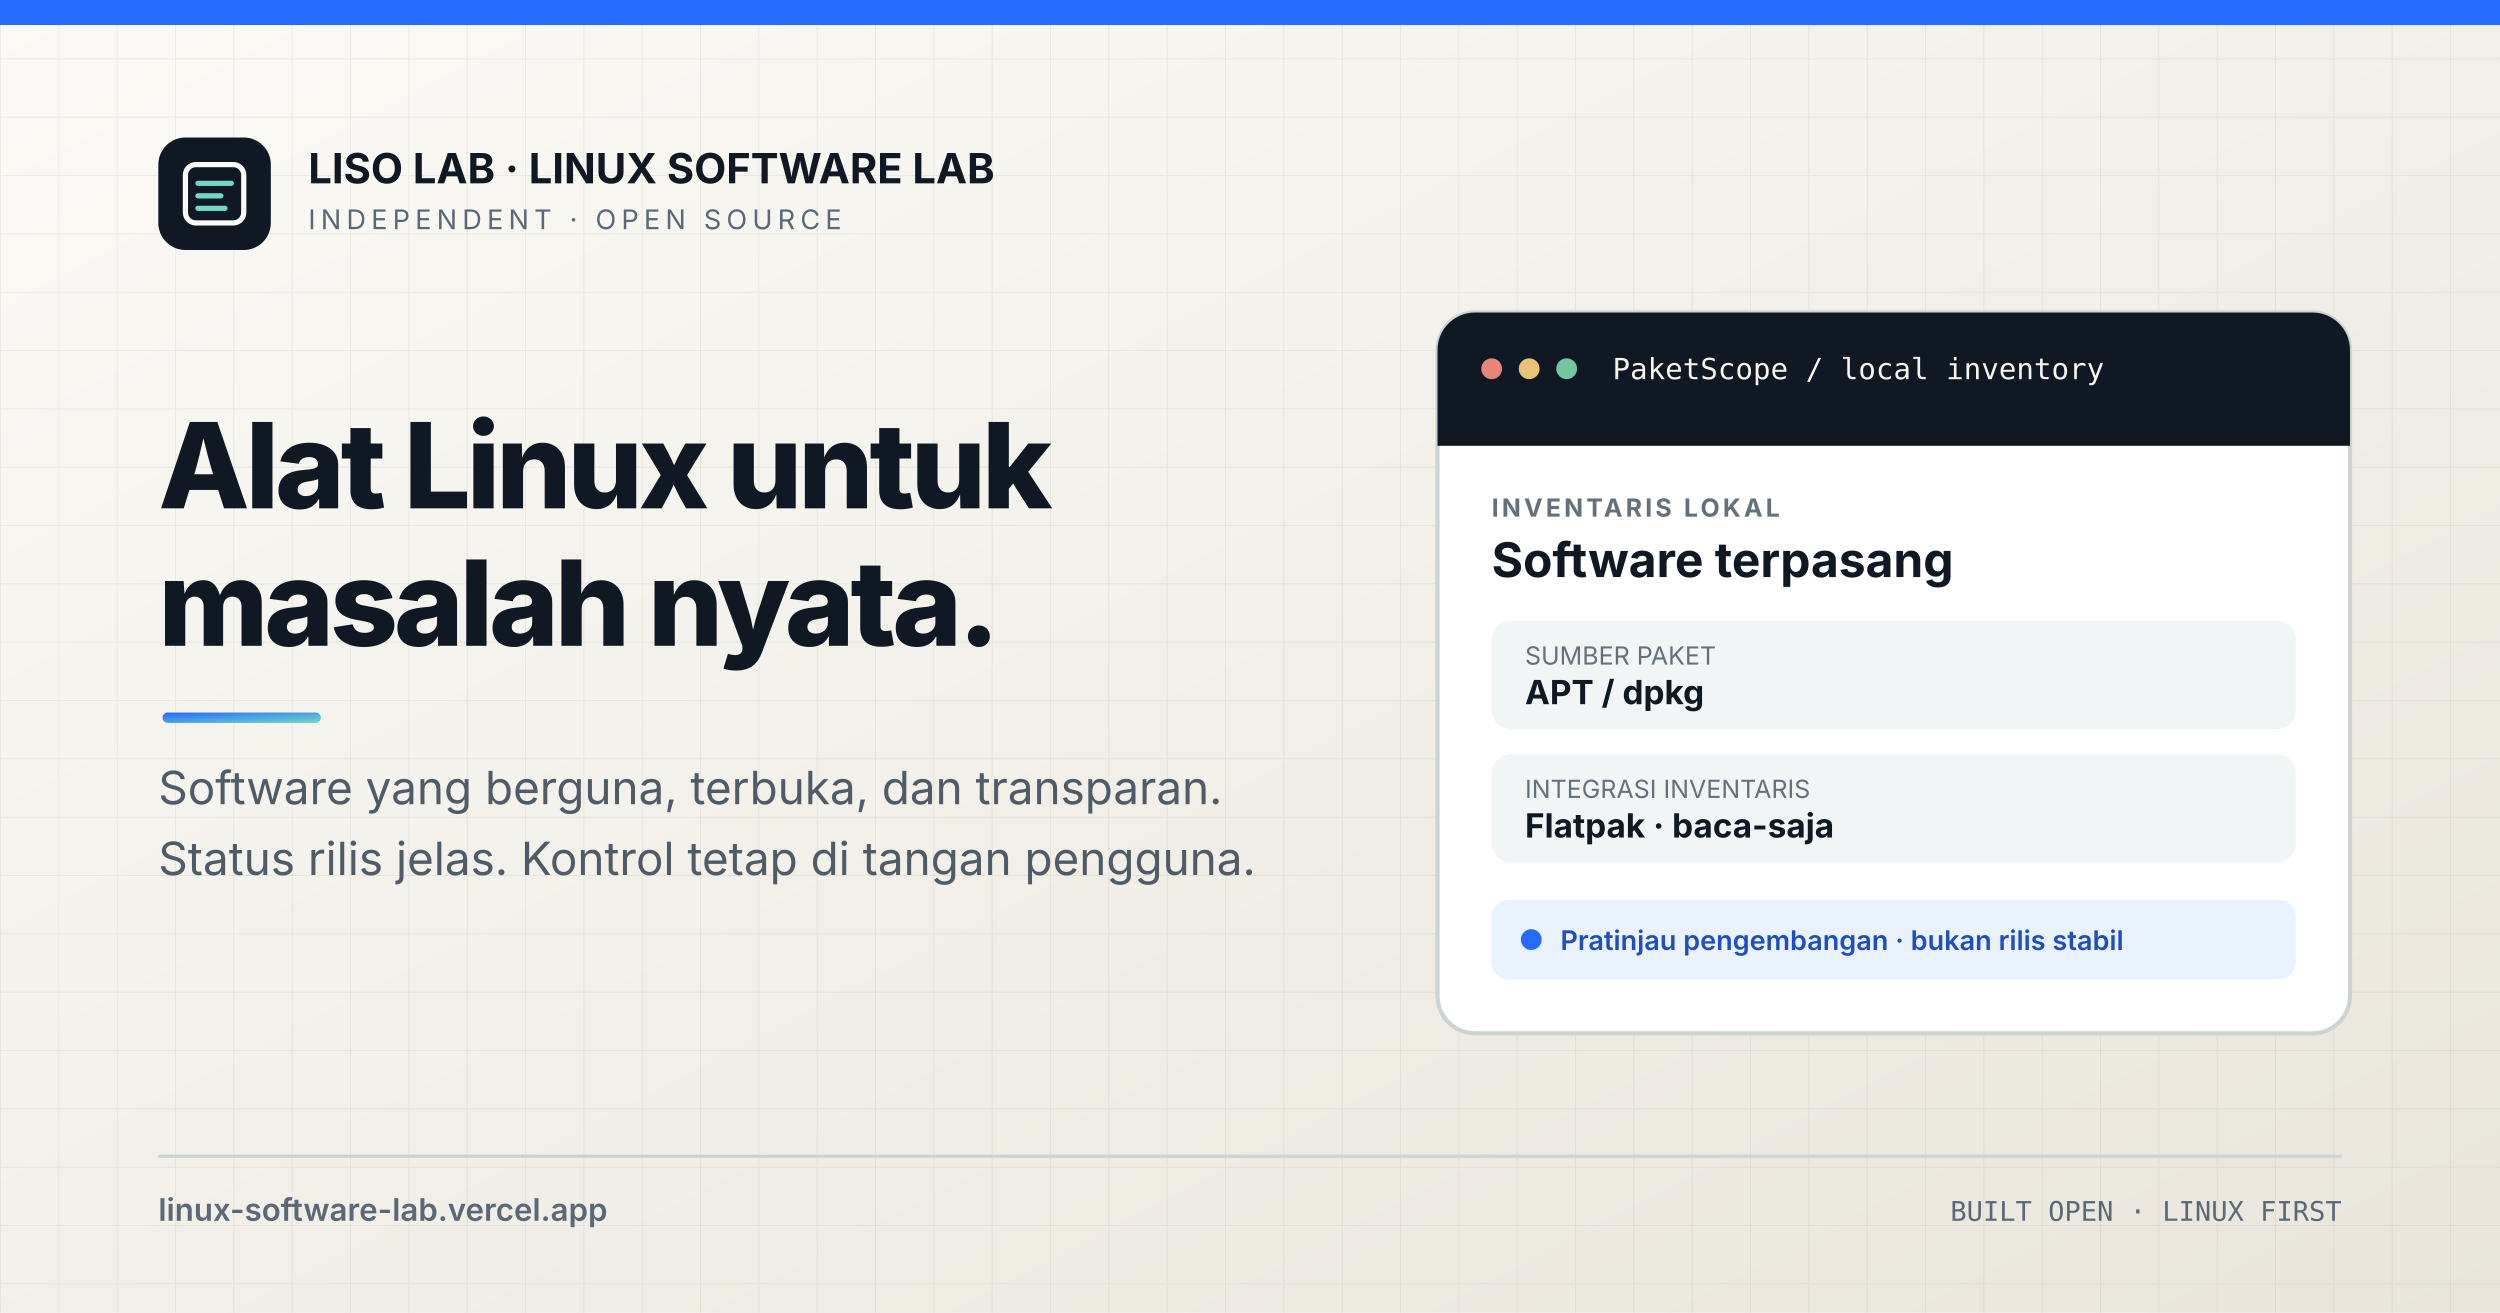
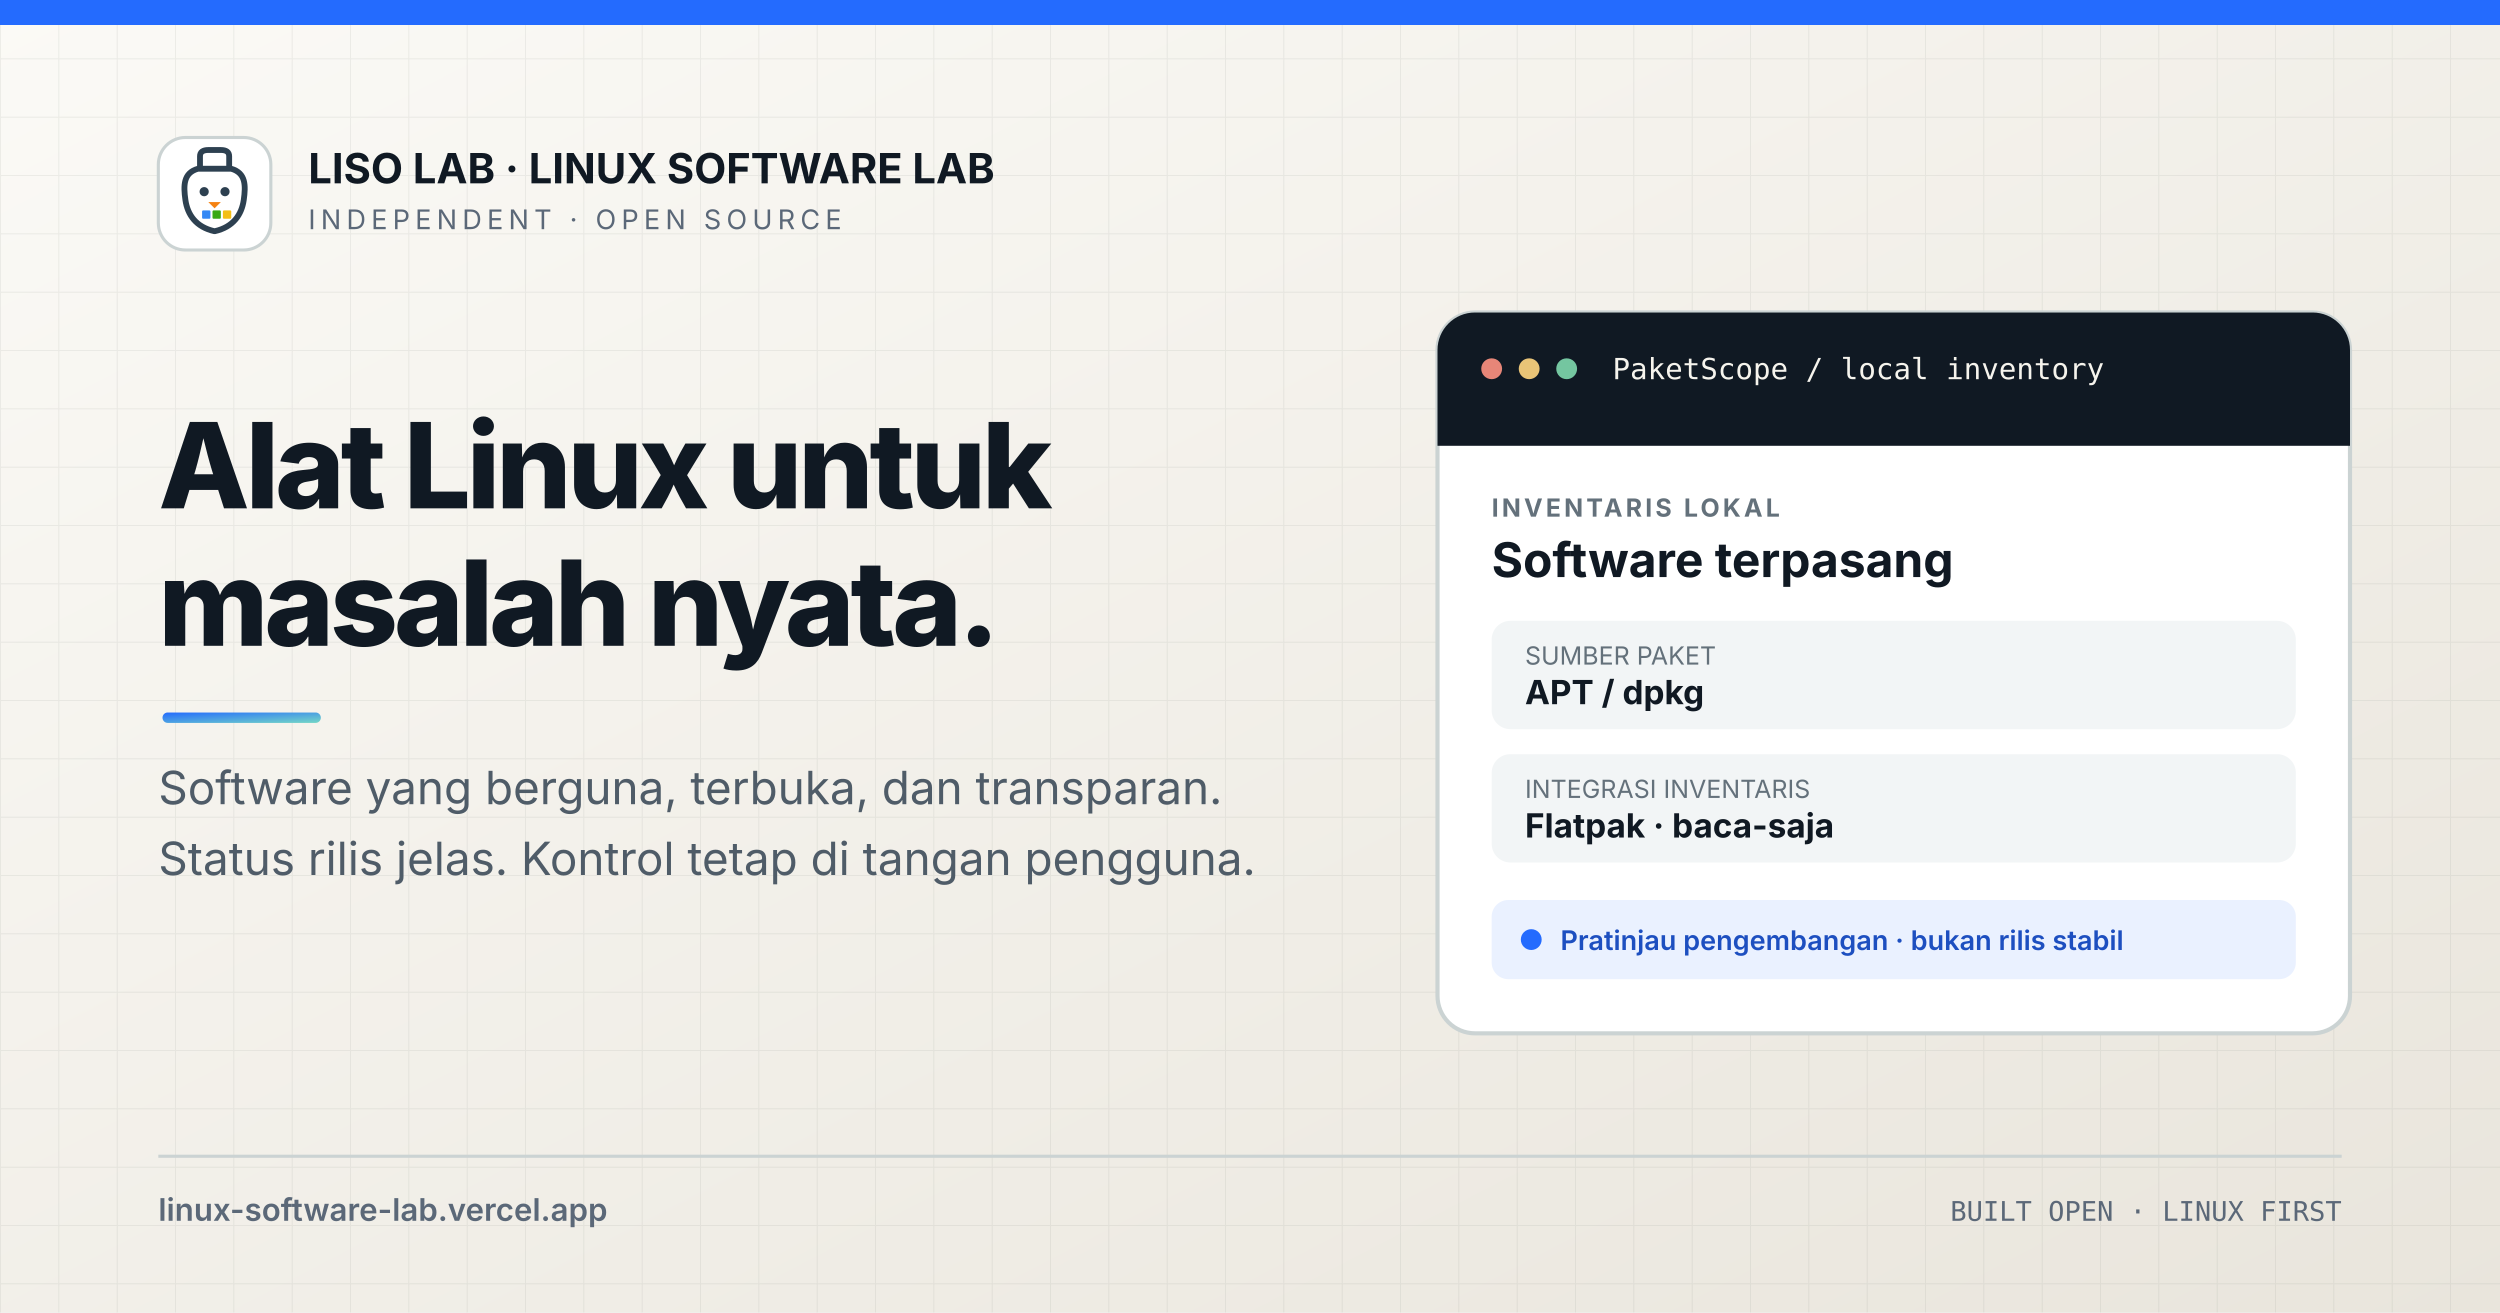
<svg xmlns="http://www.w3.org/2000/svg" width="1200" height="630" viewBox="0 0 1200 630" role="img" aria-labelledby="title desc">
  <defs>
    <linearGradient id="paper" x1="0" y1="0" x2="1" y2="1">
      <stop stop-color="#fbfaf6" />
      <stop offset="1" stop-color="#e9e5dc" />
    </linearGradient>
    <linearGradient id="accent" x1="0" y1="0" x2="1" y2="1">
      <stop stop-color="#246bfe" />
      <stop offset="1" stop-color="#74d7c6" />
    </linearGradient>
    <pattern id="grid" width="28" height="28" patternUnits="userSpaceOnUse">
      <path d="M28 0H0V28" fill="none" stroke="#8a948f" stroke-opacity=".13" />
    </pattern>
  </defs>
  <rect width="1200" height="630" fill="url(#paper)" />
  <rect width="1200" height="630" fill="url(#grid)" />
  <path d="M0 0H1200V12H0Z" fill="#246bfe" />
  <g transform="translate(76 66)">
-     <rect width="54" height="54" rx="13" fill="#101923" />
-     <rect x="13" y="13" width="28" height="28" rx="5" fill="none" stroke="#fbfaf6" stroke-width="2.5" />
-     <path d="M19 22h16M19 28h11M19 34h13" stroke="#74d7c6" stroke-width="2.5" stroke-linecap="round" />
+     <rect width="54" height="54" rx="13" fill="#ffffff" stroke="#cbd3d3" stroke-width="1.5" />
+     <path d="M20 15V9Q20 6 24 6H30Q34 6 34 9V15M19 15C12 17 12 23 13 30C14 37 18 43 27 45C36 43 40 37 41 30C42 23 42 17 35 15Z" fill="#fff" stroke="#2d4050" stroke-width="2.8" stroke-linecap="round" stroke-linejoin="round" />
+     <circle cx="22" cy="26" r="2.2" fill="#2d4050" />
+     <circle cx="32" cy="26" r="2.2" fill="#2d4050" />
+     <path d="M24 31L27 34L30 31Z" fill="#f58212" />
+     <rect x="21" y="35" width="4" height="4" rx=".5" fill="#3488f5" />
+     <rect x="26" y="35" width="4" height="4" rx=".5" fill="#39a914" />
+     <rect x="31" y="35" width="4" height="4" rx=".5" fill="#f4bf16" />
    <text x="72" y="22" font-family="Inter,Manrope,Arial,sans-serif" font-size="20" font-weight="700" fill="#101923">LISO LAB · LINUX SOFTWARE LAB</text>
    <text x="72" y="44" font-family="Inter,Arial,sans-serif" font-size="13" letter-spacing="2.5" fill="#5b6878">INDEPENDENT · OPEN SOURCE</text>
  </g>
  <g font-family="Inter,Manrope,Arial,sans-serif" fill="#101923">
    <text x="76" y="244" font-size="57" font-weight="800" letter-spacing="-2">Alat Linux untuk</text>
    <text x="76" y="310" font-size="57" font-weight="800" letter-spacing="-2">masalah nyata.</text>
    <rect x="78" y="342" width="76" height="5" rx="2.5" fill="url(#accent)" />
    <text x="76" y="386" font-size="22" fill="#4f5c68">Software yang berguna, terbuka, dan transparan.</text>
    <text x="76" y="420" font-size="22" fill="#4f5c68">Status rilis jelas. Kontrol tetap di tangan pengguna.</text>
  </g>
  <g transform="translate(690 150)">
    <rect x="0" y="0" width="438" height="346" rx="18" fill="#fff" stroke="#cbd3d3" stroke-width="2" />
    <path d="M18 0h402a18 18 0 0 1 18 18v46H0V18A18 18 0 0 1 18 0Z" fill="#101923" />
    <circle cx="26" cy="27" r="5" fill="#e78678" />
    <circle cx="44" cy="27" r="5" fill="#e9c477" />
    <circle cx="62" cy="27" r="5" fill="#74c6a0" />
    <text x="84" y="32" font-family="monospace" font-size="14" fill="#f6f4ed">PaketScope / local inventory</text>
    <g font-family="Inter,Arial,sans-serif">
      <text x="26" y="98" font-size="12" font-weight="700" letter-spacing="1.5" fill="#64717b">INVENTARIS LOKAL</text>
      <text x="26" y="127" font-size="23" font-weight="700" fill="#101923">Software terpasang</text>
      <rect x="26" y="148" width="386" height="52" rx="9" fill="#f2f5f6" />
      <text x="42" y="169" font-size="12" fill="#64717b">SUMBER PAKET</text>
      <text x="42" y="188" font-size="16" font-weight="700" fill="#101923">APT / dpkg</text>
      <rect x="26" y="212" width="386" height="52" rx="9" fill="#f2f5f6" />
      <text x="42" y="233" font-size="12" fill="#64717b">INTEGRASI INVENTARIS</text>
      <text x="42" y="252" font-size="16" font-weight="700" fill="#101923">Flatpak · baca-saja</text>
      <rect x="26" y="282" width="386" height="38" rx="8" fill="#eaf1ff" />
      <circle cx="45" cy="301" r="5" fill="#246bfe" />
      <text x="59" y="306" font-size="13" font-weight="600" fill="#1d4fc0">Pratinjau pengembangan · bukan rilis stabil</text>
    </g>
  </g>
  <path d="M76 555H1124" stroke="#cbd3d3" stroke-width="1.5" />
  <text x="76" y="586" font-family="Inter,Arial,sans-serif" font-size="15" font-weight="600" fill="#5b6878">linux-software-lab.vercel.app</text>
  <text x="1124" y="586" text-anchor="end" font-family="monospace" font-size="13" fill="#5b6878">BUILT OPEN · LINUX FIRST</text>
</svg>
